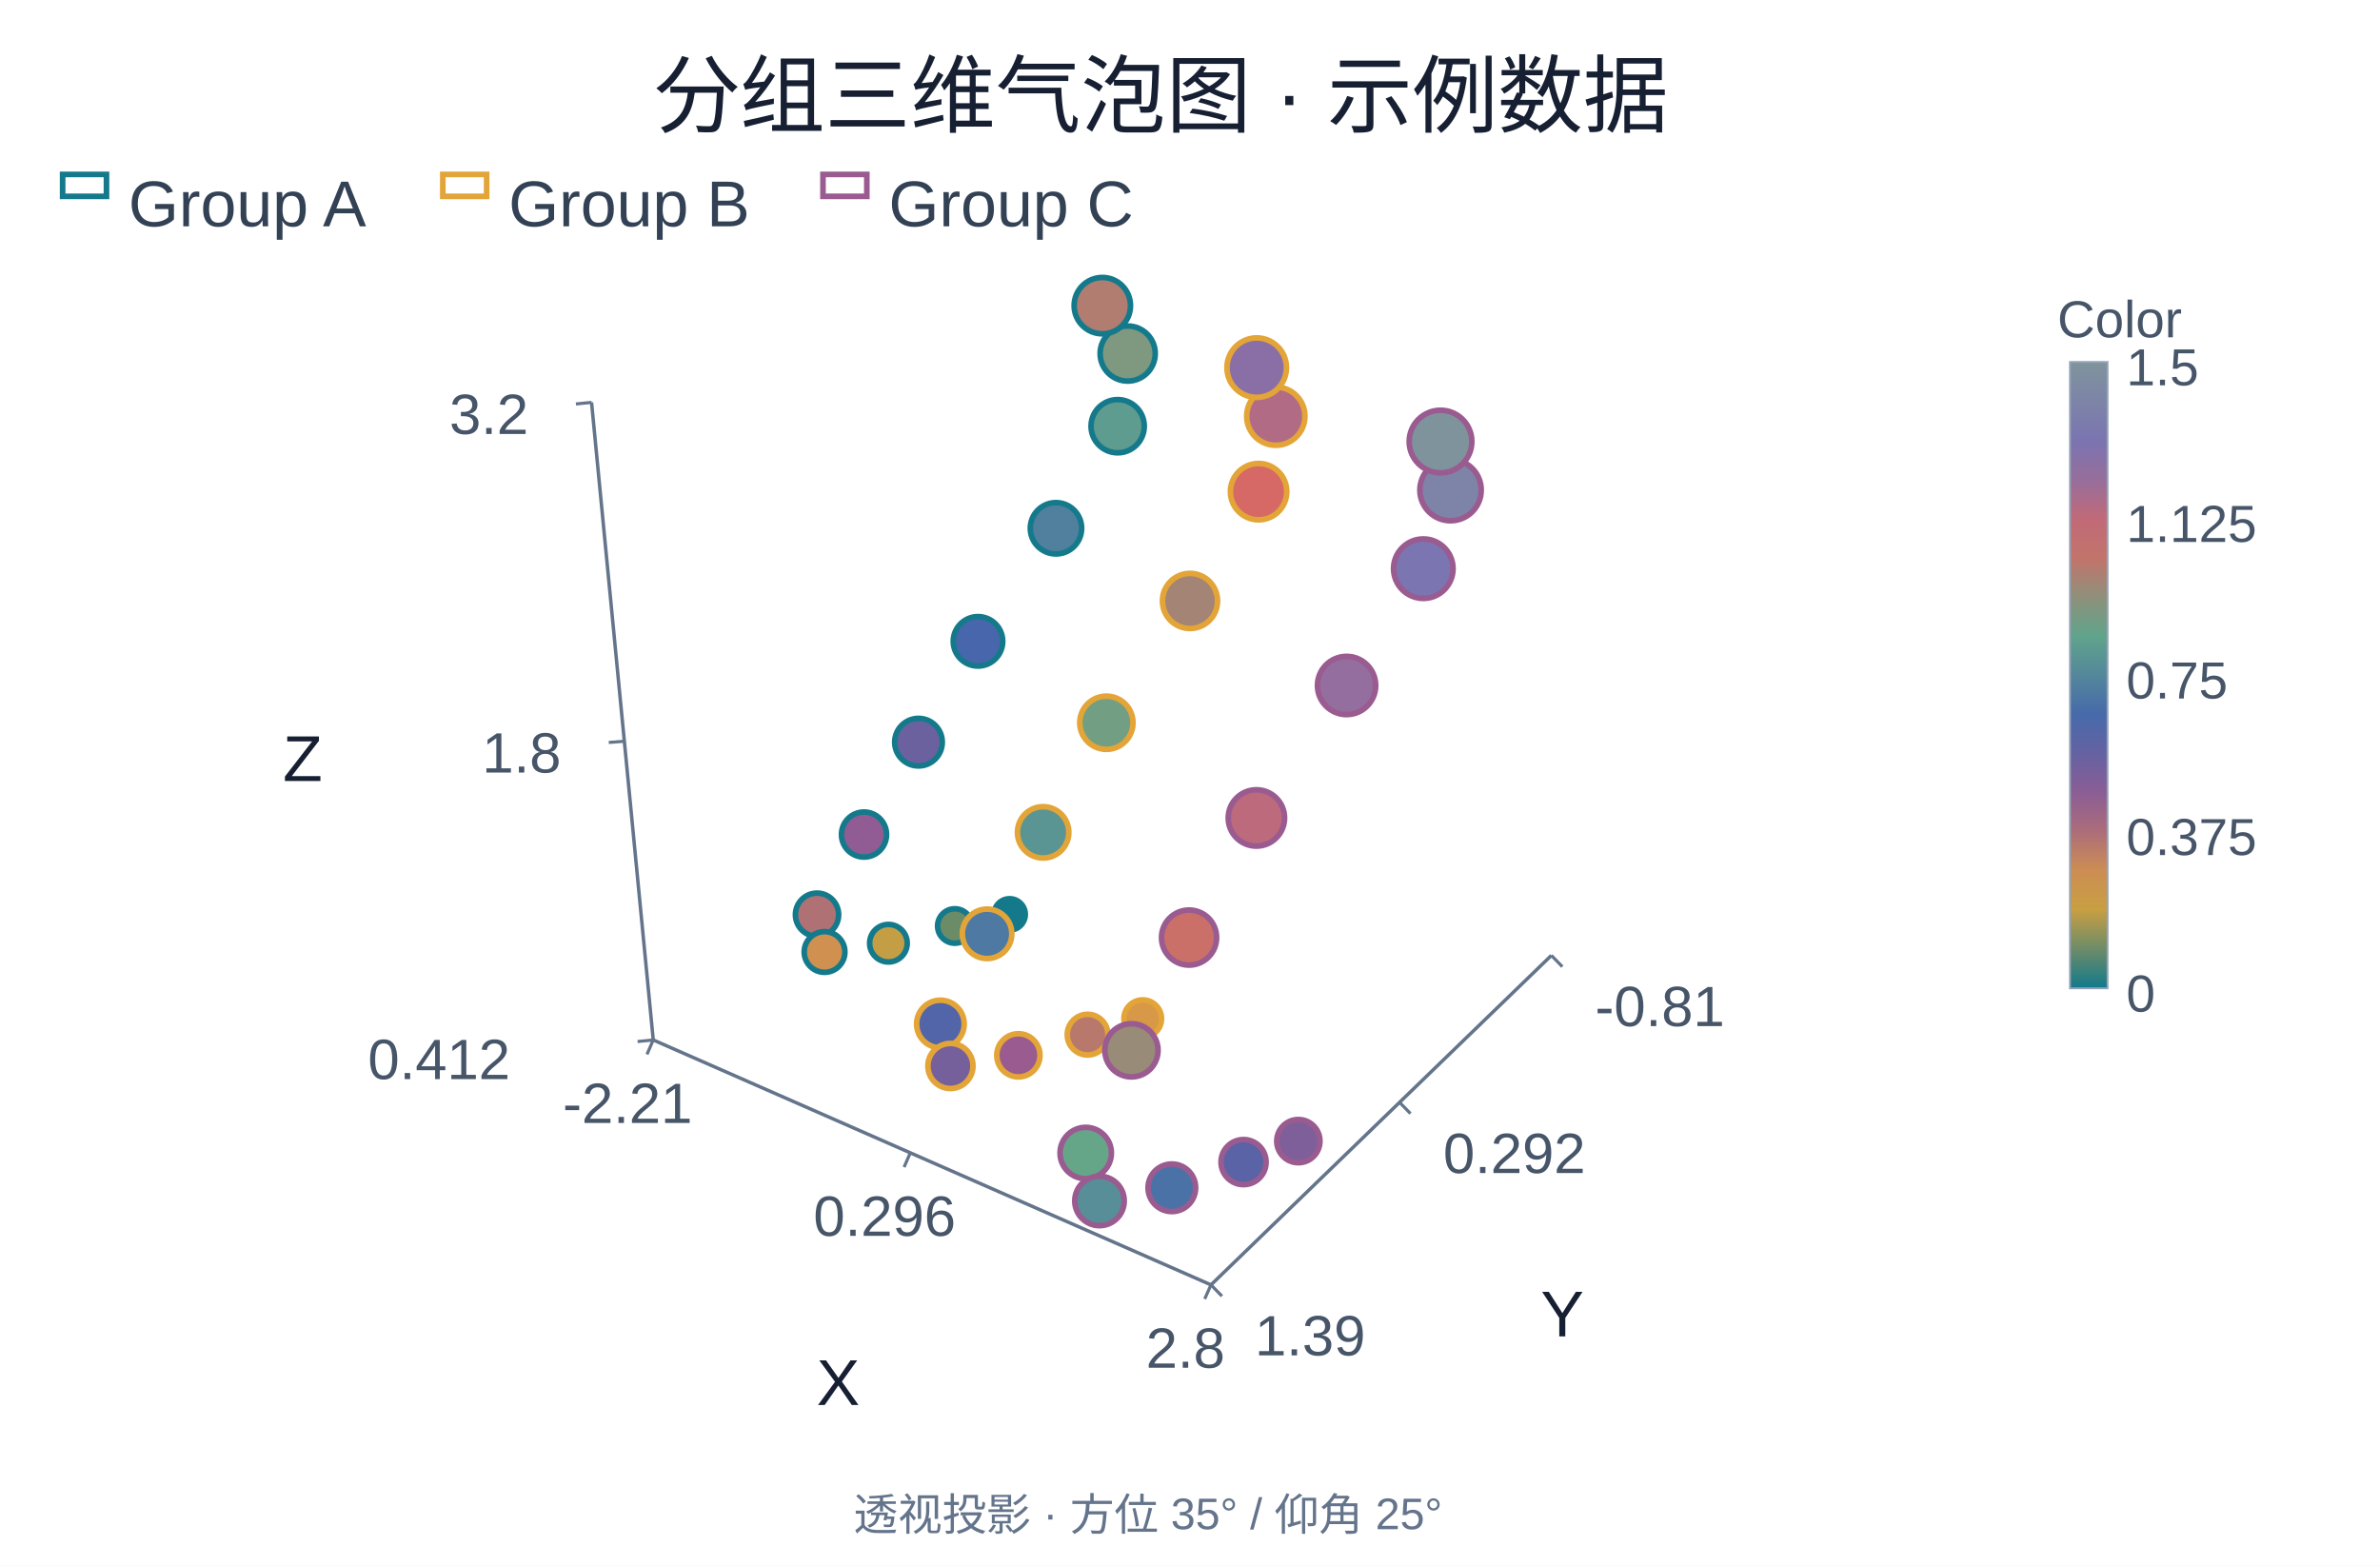
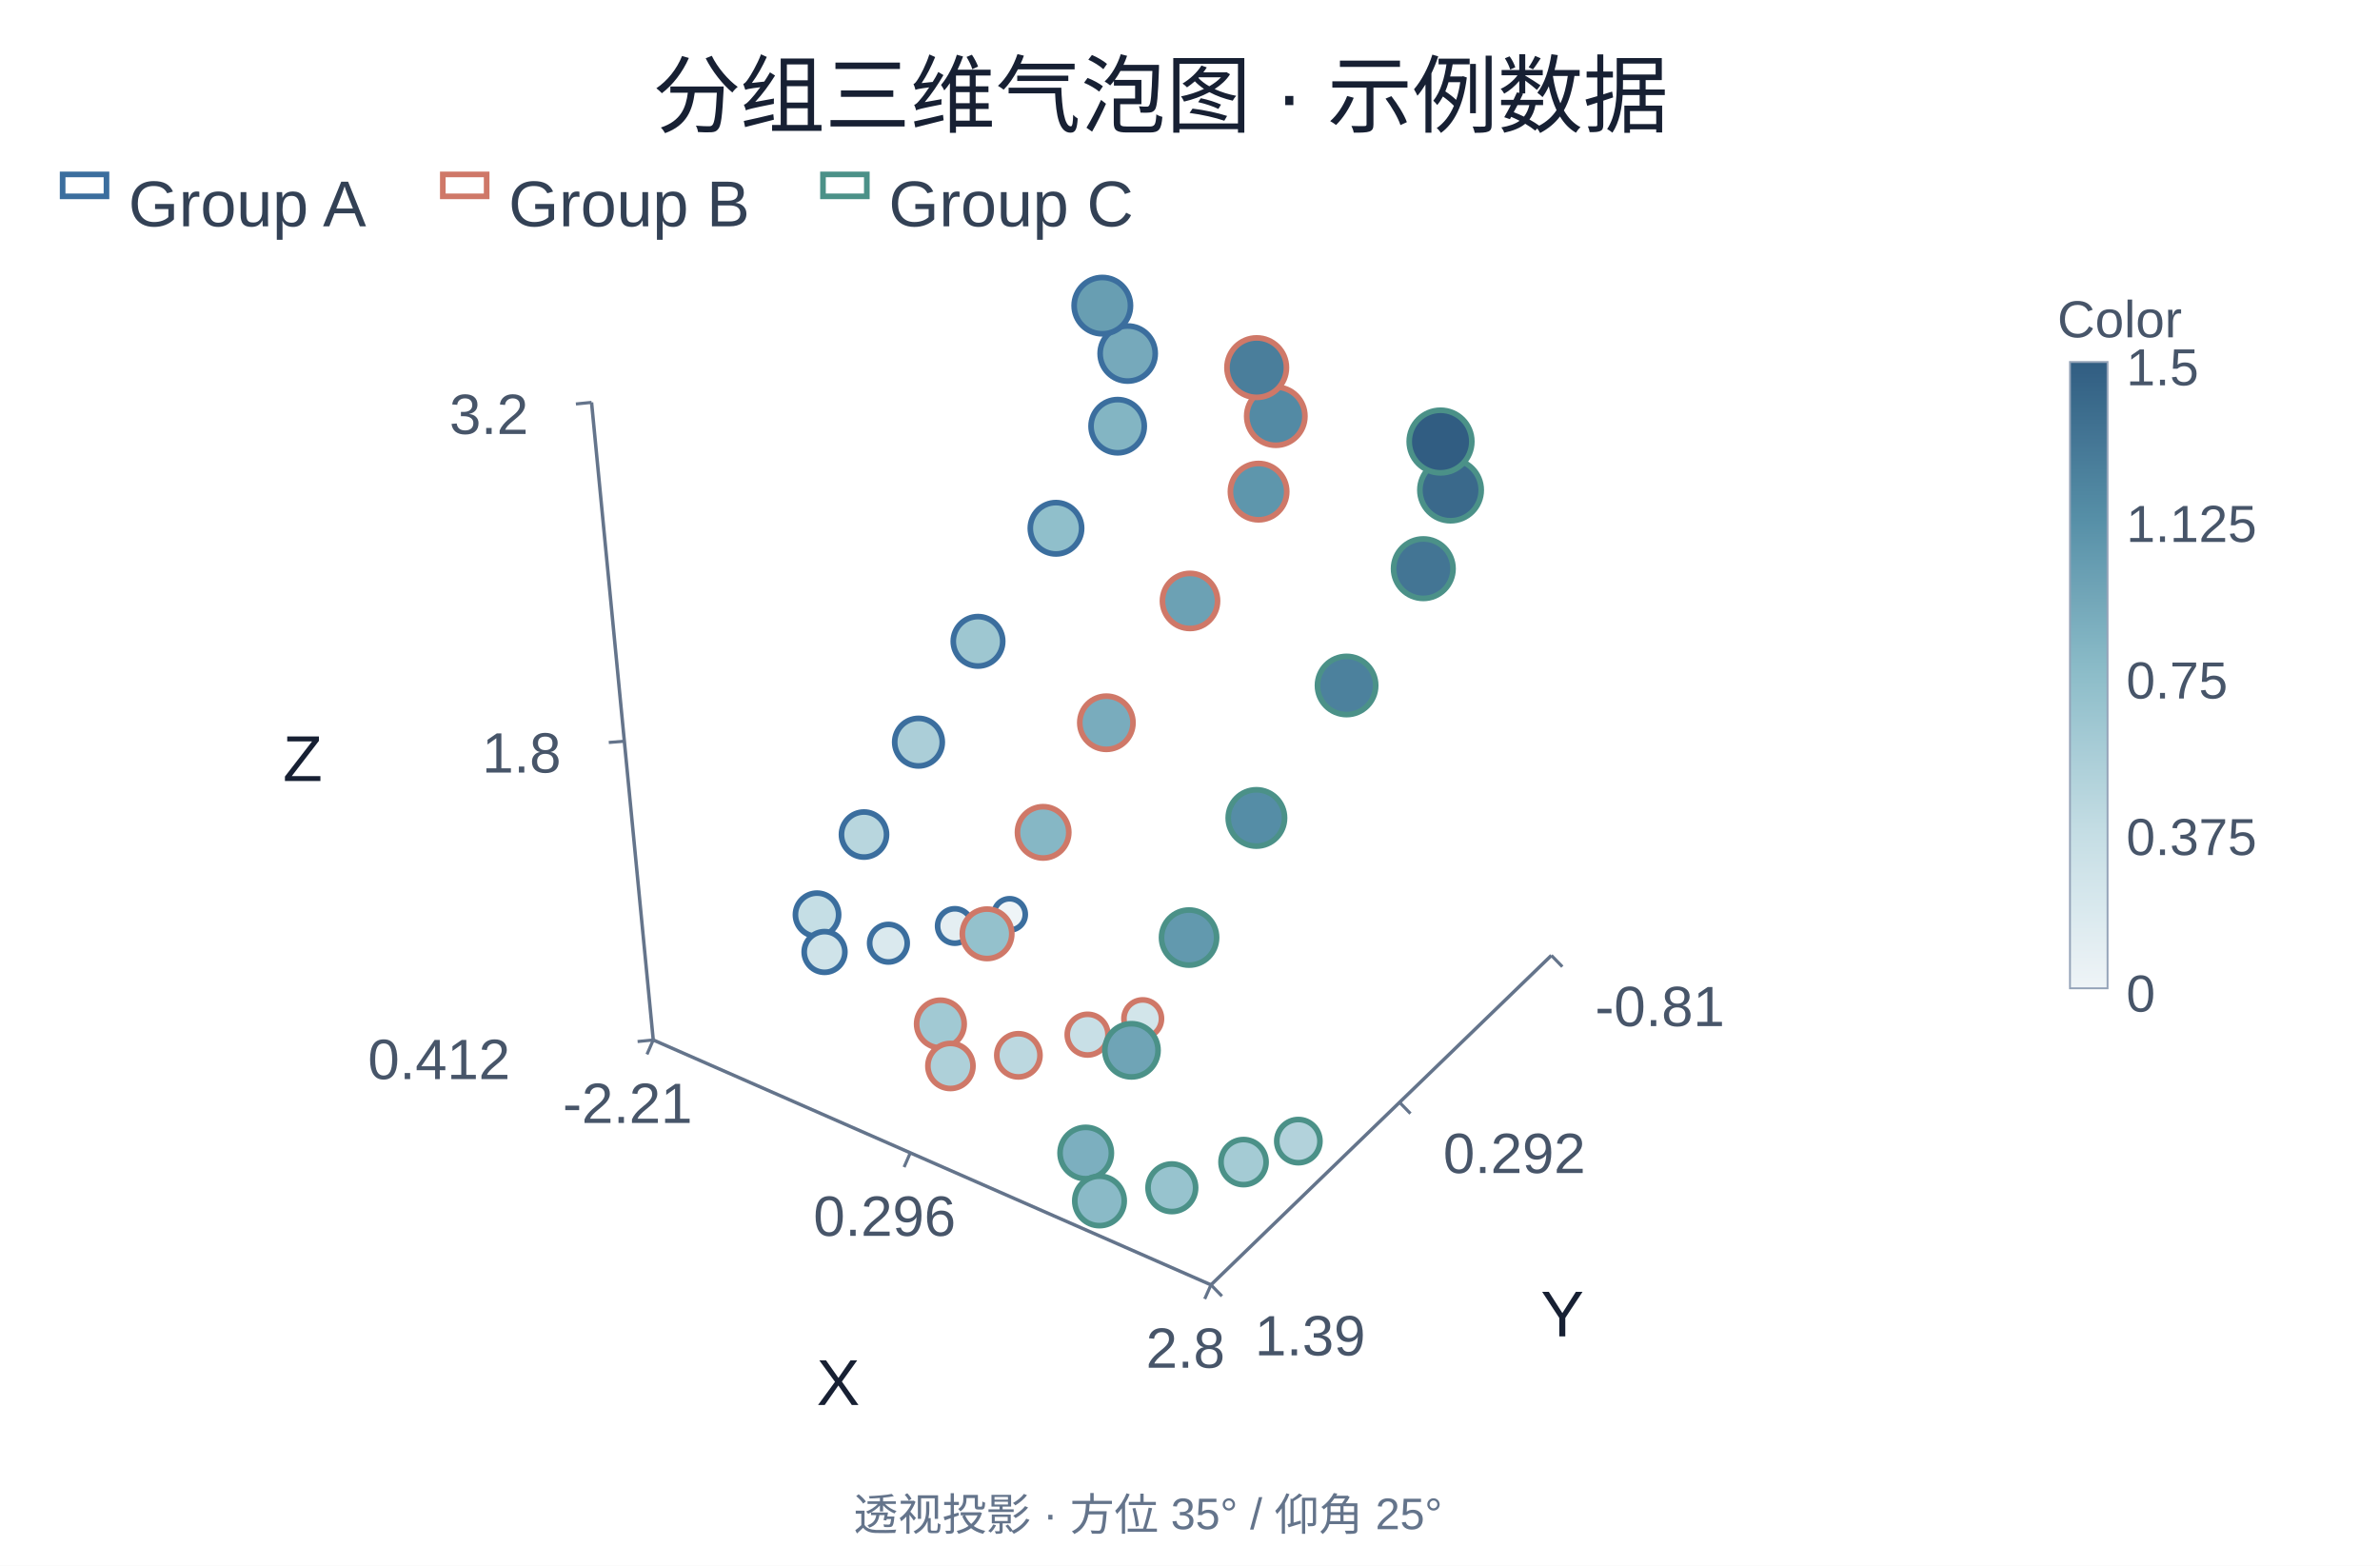
<svg xmlns="http://www.w3.org/2000/svg" width="760" height="500" version="1.1" baseProfile="full" viewBox="0 0 760 500">
  <rect width="760" height="500" x="0" y="0" fill="#ffffff" />
-   <circle cx="337.2" cy="168.7" r="8.2" fill="rgb(80,128,158)" stroke="#147a8b" stroke-width="1.8" class="zr168-cls-2874" />
-   <circle cx="312.3" cy="204.8" r="7.9" fill="rgb(72,102,171)" stroke="#147a8b" stroke-width="1.8" class="zr168-cls-2875" />
-   <circle cx="293.3" cy="237" r="7.6" fill="rgb(108,97,159)" stroke="#147a8b" stroke-width="1.8" class="zr168-cls-2876" />
-   <circle cx="356.9" cy="136.1" r="8.5" fill="rgb(93,156,143)" stroke="#147a8b" stroke-width="1.8" class="zr168-cls-2877" />
-   <circle cx="322.4" cy="292" r="5" fill="rgb(20,122,139)" stroke="#147a8b" stroke-width="1.8" class="zr168-cls-2878" />
-   <circle cx="275.9" cy="266.5" r="7.2" fill="rgb(144,92,147)" stroke="#147a8b" stroke-width="1.8" class="zr168-cls-2879" />
-   <circle cx="304.9" cy="295.7" r="5.5" fill="rgb(108,140,104)" stroke="#147a8b" stroke-width="1.8" class="zr168-cls-2880" />
-   <circle cx="360.1" cy="112.9" r="8.8" fill="rgb(127,152,128)" stroke="#147a8b" stroke-width="1.8" class="zr168-cls-2881" />
-   <circle cx="260.9" cy="292.1" r="6.9" fill="rgb(176,113,117)" stroke="#147a8b" stroke-width="1.8" class="zr168-cls-2882" />
-   <circle cx="283.7" cy="301.2" r="6" fill="rgb(196,158,69)" stroke="#147a8b" stroke-width="1.8" class="zr168-cls-2883" />
-   <circle cx="263.3" cy="304" r="6.5" fill="rgb(207,144,80)" stroke="#147a8b" stroke-width="1.8" class="zr168-cls-2884" />
-   <circle cx="380" cy="191.9" r="8.8" fill="rgb(164,132,116)" stroke="#e3a438" stroke-width="1.8" class="zr168-cls-2885" />
-   <circle cx="353.3" cy="230.8" r="8.5" fill="rgb(114,159,132)" stroke="#e3a438" stroke-width="1.8" class="zr168-cls-2886" />
-   <circle cx="333.1" cy="265.8" r="8.2" fill="rgb(90,149,147)" stroke="#e3a438" stroke-width="1.8" class="zr168-cls-2887" />
-   <circle cx="401.9" cy="157" r="9" fill="rgb(214,105,101)" stroke="#e3a438" stroke-width="1.8" class="zr168-cls-2888" />
-   <circle cx="364.9" cy="325.3" r="6" fill="rgb(215,152,71)" stroke="#e3a438" stroke-width="1.8" class="zr168-cls-2889" />
-   <circle cx="315.2" cy="298.2" r="7.9" fill="rgb(77,121,162)" stroke="#e3a438" stroke-width="1.8" class="zr168-cls-2890" />
-   <circle cx="352" cy="97.6" r="9" fill="rgb(177,125,112)" stroke="#147a8b" stroke-width="1.8" class="zr168-cls-2891" />
-   <circle cx="347.3" cy="330.4" r="6.5" fill="rgb(184,121,108)" stroke="#e3a438" stroke-width="1.8" class="zr168-cls-2892" />
-   <circle cx="407.4" cy="132.9" r="9.3" fill="rgb(178,107,133)" stroke="#e3a438" stroke-width="1.8" class="zr168-cls-2893" />
-   <circle cx="300.3" cy="327" r="7.6" fill="rgb(81,101,168)" stroke="#e3a438" stroke-width="1.8" class="zr168-cls-2894" />
-   <circle cx="325.2" cy="337" r="6.9" fill="rgb(153,91,144)" stroke="#e3a438" stroke-width="1.8" class="zr168-cls-2895" />
-   <circle cx="303.5" cy="340.4" r="7.2" fill="rgb(117,96,156)" stroke="#e3a438" stroke-width="1.8" class="zr168-cls-2896" />
-   <circle cx="430" cy="218.9" r="9.3" fill="rgb(148,110,158)" stroke="#9a5b90" stroke-width="1.8" class="zr168-cls-2897" />
-   <circle cx="401.2" cy="261.2" r="9" fill="rgb(188,106,124)" stroke="#9a5b90" stroke-width="1.8" class="zr168-cls-2898" />
-   <circle cx="379.7" cy="299.4" r="8.8" fill="rgb(202,112,104)" stroke="#9a5b90" stroke-width="1.8" class="zr168-cls-2899" />
-   <circle cx="454.5" cy="181.6" r="9.5" fill="rgb(123,117,177)" stroke="#9a5b90" stroke-width="1.8" class="zr168-cls-2900" />
-   <circle cx="414.6" cy="364.4" r="6.9" fill="rgb(126,95,153)" stroke="#9a5b90" stroke-width="1.8" class="zr168-cls-2901" />
-   <circle cx="361.3" cy="335.4" r="8.5" fill="rgb(152,139,120)" stroke="#9a5b90" stroke-width="1.8" class="zr168-cls-2902" />
-   <circle cx="401.3" cy="117.4" r="9.5" fill="rgb(138,111,167)" stroke="#e3a438" stroke-width="1.8" class="zr168-cls-2903" />
-   <circle cx="397.1" cy="371.1" r="7.2" fill="rgb(90,99,165)" stroke="#9a5b90" stroke-width="1.8" class="zr168-cls-2904" />
-   <circle cx="463.2" cy="156.5" r="9.8" fill="rgb(125,132,167)" stroke="#9a5b90" stroke-width="1.8" class="zr168-cls-2905" />
-   <circle cx="346.7" cy="368.2" r="8.2" fill="rgb(102,166,136)" stroke="#9a5b90" stroke-width="1.8" class="zr168-cls-2906" />
-   <circle cx="374.2" cy="379.3" r="7.6" fill="rgb(74,114,166)" stroke="#9a5b90" stroke-width="1.8" class="zr168-cls-2907" />
-   <circle cx="351.1" cy="383.5" r="7.9" fill="rgb(87,142,151)" stroke="#9a5b90" stroke-width="1.8" class="zr168-cls-2908" />
-   <circle cx="460" cy="141" r="10" fill="rgb(127,147,157)" stroke="#9a5b90" stroke-width="1.8" class="zr168-cls-2909" />
-   <path d="M208.6 332.1L386.7 410.3" fill="none" pointer-events="visible" stroke="#64748b" stroke-width="1.1" class="zr168-cls-2910" />
-   <path d="M208.6 332.1L206.6 336.7" fill="none" pointer-events="visible" stroke="#64748b" class="zr168-cls-2910" />
-   <path d="M290.7 368.1L288.7 372.7" fill="none" pointer-events="visible" stroke="#64748b" class="zr168-cls-2910" />
-   <path d="M386.7 410.3L384.7 414.8" fill="none" pointer-events="visible" stroke="#64748b" class="zr168-cls-2910" />
-   <path d="M495.4 305.1L386.7 410.3" fill="none" pointer-events="visible" stroke="#64748b" stroke-width="1.1" class="zr168-cls-2910" />
-   <path d="M495.4 305.1L498.9 308.7" fill="none" pointer-events="visible" stroke="#64748b" class="zr168-cls-2910" />
-   <path d="M446.9 352L450.4 355.6" fill="none" pointer-events="visible" stroke="#64748b" class="zr168-cls-2910" />
-   <path d="M386.7 410.3L390.2 413.9" fill="none" pointer-events="visible" stroke="#64748b" class="zr168-cls-2910" />
-   <path d="M208.6 332.1L188.9 128.5" fill="none" pointer-events="visible" stroke="#64748b" stroke-width="1.1" class="zr168-cls-2910" />
-   <path d="M208.6 332.1L203.6 332.6" fill="none" pointer-events="visible" stroke="#64748b" class="zr168-cls-2910" />
-   <path d="M199.4 236.7L194.4 237.1" fill="none" pointer-events="visible" stroke="#64748b" class="zr168-cls-2910" />
-   <path d="M188.9 128.5L183.9 129" fill="none" pointer-events="visible" stroke="#64748b" class="zr168-cls-2910" />
-   <path d="M0 0l342.1 0l0 32.7l-342.1 0Z" transform="translate(208.9706 12)" fill="none" pointer-events="visible" class="zr168-cls-2910" />
+   <circle cx="337.2" cy="168.7" r="8.2" fill="rgb(144,191,203)" stroke="#3B6E9E" stroke-width="1.8" class="zr168-cls-2806" />
+   <circle cx="312.3" cy="204.8" r="7.9" fill="rgb(158,199,209)" stroke="#3B6E9E" stroke-width="1.8" class="zr168-cls-2807" />
+   <circle cx="293.3" cy="237" r="7.6" fill="rgb(171,206,216)" stroke="#3B6E9E" stroke-width="1.8" class="zr168-cls-2808" />
+   <circle cx="356.9" cy="136.1" r="8.5" fill="rgb(131,181,195)" stroke="#3B6E9E" stroke-width="1.8" class="zr168-cls-2809" />
+   <circle cx="322.4" cy="292" r="5" fill="rgb(238,244,247)" stroke="#3B6E9E" stroke-width="1.8" class="zr168-cls-2810" />
+   <circle cx="275.9" cy="266.5" r="7.2" fill="rgb(184,214,222)" stroke="#3B6E9E" stroke-width="1.8" class="zr168-cls-2811" />
+   <circle cx="304.9" cy="295.7" r="5.5" fill="rgb(228,238,242)" stroke="#3B6E9E" stroke-width="1.8" class="zr168-cls-2812" />
+   <circle cx="360.1" cy="112.9" r="8.8" fill="rgb(118,169,187)" stroke="#3B6E9E" stroke-width="1.8" class="zr168-cls-2813" />
+   <circle cx="260.9" cy="292.1" r="6.9" fill="rgb(197,222,229)" stroke="#3B6E9E" stroke-width="1.8" class="zr168-cls-2814" />
+   <circle cx="283.7" cy="301.2" r="6" fill="rgb(218,233,238)" stroke="#3B6E9E" stroke-width="1.8" class="zr168-cls-2815" />
+   <circle cx="263.3" cy="304" r="6.5" fill="rgb(207,227,233)" stroke="#3B6E9E" stroke-width="1.8" class="zr168-cls-2816" />
+   <circle cx="380" cy="191.9" r="8.8" fill="rgb(108,161,180)" stroke="#CF7868" stroke-width="1.8" class="zr168-cls-2817" />
+   <circle cx="353.3" cy="230.8" r="8.5" fill="rgb(121,172,189)" stroke="#CF7868" stroke-width="1.8" class="zr168-cls-2818" />
+   <circle cx="333.1" cy="265.8" r="8.2" fill="rgb(134,183,197)" stroke="#CF7868" stroke-width="1.8" class="zr168-cls-2819" />
+   <circle cx="401.9" cy="157" r="9" fill="rgb(94,150,172)" stroke="#CF7868" stroke-width="1.8" class="zr168-cls-2820" />
+   <circle cx="364.9" cy="325.3" r="6" fill="rgb(210,229,234)" stroke="#CF7868" stroke-width="1.8" class="zr168-cls-2821" />
+   <circle cx="315.2" cy="298.2" r="7.9" fill="rgb(148,193,204)" stroke="#CF7868" stroke-width="1.8" class="zr168-cls-2822" />
+   <circle cx="352" cy="97.6" r="9" fill="rgb(104,158,178)" stroke="#3B6E9E" stroke-width="1.8" class="zr168-cls-2823" />
+   <circle cx="347.3" cy="330.4" r="6.5" fill="rgb(200,223,230)" stroke="#CF7868" stroke-width="1.8" class="zr168-cls-2824" />
+   <circle cx="407.4" cy="132.9" r="9.3" fill="rgb(83,138,164)" stroke="#CF7868" stroke-width="1.8" class="zr168-cls-2825" />
+   <circle cx="300.3" cy="327" r="7.6" fill="rgb(161,201,211)" stroke="#CF7868" stroke-width="1.8" class="zr168-cls-2826" />
+   <circle cx="325.2" cy="337" r="6.9" fill="rgb(188,216,224)" stroke="#CF7868" stroke-width="1.8" class="zr168-cls-2827" />
+   <circle cx="303.5" cy="340.4" r="7.2" fill="rgb(174,208,217)" stroke="#CF7868" stroke-width="1.8" class="zr168-cls-2828" />
+   <circle cx="430" cy="218.9" r="9.3" fill="rgb(76,129,157)" stroke="#4B9188" stroke-width="1.8" class="zr168-cls-2829" />
+   <circle cx="401.2" cy="261.2" r="9" fill="rgb(85,141,166)" stroke="#4B9188" stroke-width="1.8" class="zr168-cls-2830" />
+   <circle cx="379.7" cy="299.4" r="8.8" fill="rgb(98,153,174)" stroke="#4B9188" stroke-width="1.8" class="zr168-cls-2831" />
+   <circle cx="454.5" cy="181.6" r="9.5" fill="rgb(67,117,148)" stroke="#4B9188" stroke-width="1.8" class="zr168-cls-2832" />
+   <circle cx="414.6" cy="364.4" r="6.9" fill="rgb(178,210,219)" stroke="#4B9188" stroke-width="1.8" class="zr168-cls-2833" />
+   <circle cx="361.3" cy="335.4" r="8.5" fill="rgb(111,164,182)" stroke="#4B9188" stroke-width="1.8" class="zr168-cls-2834" />
+   <circle cx="401.3" cy="117.4" r="9.5" fill="rgb(74,126,155)" stroke="#CF7868" stroke-width="1.8" class="zr168-cls-2835" />
+   <circle cx="397.1" cy="371.1" r="7.2" fill="rgb(164,203,212)" stroke="#4B9188" stroke-width="1.8" class="zr168-cls-2836" />
+   <circle cx="463.2" cy="156.5" r="9.8" fill="rgb(58,105,139)" stroke="#4B9188" stroke-width="1.8" class="zr168-cls-2837" />
+   <circle cx="346.7" cy="368.2" r="8.2" fill="rgb(124,175,191)" stroke="#4B9188" stroke-width="1.8" class="zr168-cls-2838" />
+   <circle cx="374.2" cy="379.3" r="7.6" fill="rgb(151,195,206)" stroke="#4B9188" stroke-width="1.8" class="zr168-cls-2839" />
+   <circle cx="351.1" cy="383.5" r="7.9" fill="rgb(138,186,199)" stroke="#4B9188" stroke-width="1.8" class="zr168-cls-2840" />
+   <circle cx="460" cy="141" r="10" fill="rgb(49,93,130)" stroke="#4B9188" stroke-width="1.8" class="zr168-cls-2841" />
+   <path d="M208.6 332.1L386.7 410.3" fill="none" pointer-events="visible" stroke="#64748b" stroke-width="1.1" class="zr168-cls-2842" />
+   <path d="M208.6 332.1L206.6 336.7" fill="none" pointer-events="visible" stroke="#64748b" class="zr168-cls-2842" />
+   <path d="M290.7 368.1L288.7 372.7" fill="none" pointer-events="visible" stroke="#64748b" class="zr168-cls-2842" />
+   <path d="M386.7 410.3L384.7 414.8" fill="none" pointer-events="visible" stroke="#64748b" class="zr168-cls-2842" />
+   <path d="M495.4 305.1L386.7 410.3" fill="none" pointer-events="visible" stroke="#64748b" stroke-width="1.1" class="zr168-cls-2842" />
+   <path d="M495.4 305.1L498.9 308.7" fill="none" pointer-events="visible" stroke="#64748b" class="zr168-cls-2842" />
+   <path d="M446.9 352L450.4 355.6" fill="none" pointer-events="visible" stroke="#64748b" class="zr168-cls-2842" />
+   <path d="M386.7 410.3L390.2 413.9" fill="none" pointer-events="visible" stroke="#64748b" class="zr168-cls-2842" />
+   <path d="M208.6 332.1L188.9 128.5" fill="none" pointer-events="visible" stroke="#64748b" stroke-width="1.1" class="zr168-cls-2842" />
+   <path d="M208.6 332.1L203.6 332.6" fill="none" pointer-events="visible" stroke="#64748b" class="zr168-cls-2842" />
+   <path d="M199.4 236.7L194.4 237.1" fill="none" pointer-events="visible" stroke="#64748b" class="zr168-cls-2842" />
+   <path d="M188.9 128.5L183.9 129" fill="none" pointer-events="visible" stroke="#64748b" class="zr168-cls-2842" />
+   <path d="M0 0l342.1 0l0 32.7l-342.1 0Z" transform="translate(208.9706 12)" fill="none" pointer-events="visible" class="zr168-cls-2842" />
  <text dominant-baseline="central" text-anchor="start" style="font: 27.234px Arial" xml:space="preserve" y="16.34" transform="translate(208.9706 12)" fill="#172033">分组三维气泡图 · 示例数据</text>
-   <path d="M20 55.7l14 0l0 7l-14 0Z" fill="none" pointer-events="visible" stroke="#147a8b" stroke-width="1.8" class="zr168-cls-2910" />
-   <path d="M0 0l77.4 0l0 24.8l-77.4 0Z" transform="translate(41 52.6808)" fill="none" pointer-events="visible" class="zr168-cls-2910" />
+   <path d="M20 55.7l14 0l0 7l-14 0Z" fill="none" pointer-events="visible" stroke="#3B6E9E" stroke-width="1.8" class="zr168-cls-2842" />
+   <path d="M0 0l77.4 0l0 24.8l-77.4 0Z" transform="translate(41 52.6808)" fill="none" pointer-events="visible" class="zr168-cls-2842" />
  <text dominant-baseline="central" text-anchor="start" style="font: 20.692px Arial" xml:space="preserve" y="12.415" transform="translate(41 52.6808)" fill="#334155">Group A</text>
-   <path d="M141.4 55.7l14 0l0 7l-14 0Z" fill="none" pointer-events="visible" stroke="#e3a438" stroke-width="1.8" class="zr168-cls-2910" />
-   <path d="M0 0l77.4 0l0 24.8l-77.4 0Z" transform="translate(162.3876 52.6808)" fill="none" pointer-events="visible" class="zr168-cls-2910" />
+   <path d="M141.4 55.7l14 0l0 7l-14 0Z" fill="none" pointer-events="visible" stroke="#CF7868" stroke-width="1.8" class="zr168-cls-2842" />
+   <path d="M0 0l77.4 0l0 24.8l-77.4 0Z" transform="translate(162.3876 52.6808)" fill="none" pointer-events="visible" class="zr168-cls-2842" />
  <text dominant-baseline="central" text-anchor="start" style="font: 20.692px Arial" xml:space="preserve" y="12.415" transform="translate(162.3876 52.6808)" fill="#334155">Group B</text>
-   <path d="M262.8 55.7l14 0l0 7l-14 0Z" fill="none" pointer-events="visible" stroke="#9a5b90" stroke-width="1.8" class="zr168-cls-2910" />
-   <path d="M0 0l78.4 0l0 24.8l-78.4 0Z" transform="translate(283.7752 52.6808)" fill="none" pointer-events="visible" class="zr168-cls-2910" />
+   <path d="M262.8 55.7l14 0l0 7l-14 0Z" fill="none" pointer-events="visible" stroke="#4B9188" stroke-width="1.8" class="zr168-cls-2842" />
+   <path d="M0 0l78.4 0l0 24.8l-78.4 0Z" transform="translate(283.7752 52.6808)" fill="none" pointer-events="visible" class="zr168-cls-2842" />
  <text dominant-baseline="central" text-anchor="start" style="font: 20.692px Arial" xml:space="preserve" y="12.415" transform="translate(283.7752 52.6808)" fill="#334155">Group C</text>
-   <path d="M0 0l214.8 0l0 17l-214.8 0Z" transform="translate(272.6042 474.0428)" fill="none" pointer-events="visible" class="zr168-cls-2910" />
+   <path d="M0 0l214.8 0l0 17l-214.8 0Z" transform="translate(272.6042 474.0428)" fill="none" pointer-events="visible" class="zr168-cls-2842" />
  <text dominant-baseline="central" text-anchor="start" style="font: 14.131px Arial" xml:space="preserve" y="8.479" transform="translate(272.6042 474.0428)" fill="#64748b">透视投影 · 方位 35° / 仰角 25°</text>
-   <path d="M0 0l41.6 0l0 21.8l-41.6 0Z" transform="translate(179.6941 341.4012)" fill="none" pointer-events="visible" class="zr168-cls-2910" />
+   <path d="M0 0l41.6 0l0 21.8l-41.6 0Z" transform="translate(179.6941 341.4012)" fill="none" pointer-events="visible" class="zr168-cls-2842" />
  <text dominant-baseline="central" text-anchor="start" style="font: 18.168px Arial" y="10.901" transform="translate(179.6941 341.4012)" fill="#475569">-2.21</text>
-   <path d="M0 0l45.8 0l0 21.8l-45.8 0Z" transform="translate(259.7454 377.4457)" fill="none" pointer-events="visible" class="zr168-cls-2910" />
+   <path d="M0 0l45.8 0l0 21.8l-45.8 0Z" transform="translate(259.7454 377.4457)" fill="none" pointer-events="visible" class="zr168-cls-2842" />
  <text dominant-baseline="central" text-anchor="start" style="font: 18.168px Arial" y="10.901" transform="translate(259.7454 377.4457)" fill="#475569">0.296</text>
-   <path d="M0 0l25.4 0l0 21.8l-25.4 0Z" transform="translate(365.9233 419.5735)" fill="none" pointer-events="visible" class="zr168-cls-2910" />
+   <path d="M0 0l25.4 0l0 21.8l-25.4 0Z" transform="translate(365.9233 419.5735)" fill="none" pointer-events="visible" class="zr168-cls-2842" />
  <text dominant-baseline="central" text-anchor="start" style="font: 18.168px Arial" y="10.901" transform="translate(365.9233 419.5735)" fill="#475569">2.8</text>
-   <path d="M0 0l13.9 0l0 24.8l-13.9 0Z" transform="translate(260.7649 429.0698)" fill="none" pointer-events="visible" class="zr168-cls-2910" />
+   <path d="M0 0l13.9 0l0 24.8l-13.9 0Z" transform="translate(260.7649 429.0698)" fill="none" pointer-events="visible" class="zr168-cls-2842" />
  <text dominant-baseline="central" text-anchor="start" style="font: 20.692px Arial" y="12.415" transform="translate(260.7649 429.0698)" fill="#172033">X</text>
-   <path d="M0 0l41.6 0l0 21.8l-41.6 0Z" transform="translate(509.3422 310.4744)" fill="none" pointer-events="visible" class="zr168-cls-2910" />
+   <path d="M0 0l41.6 0l0 21.8l-41.6 0Z" transform="translate(509.3422 310.4744)" fill="none" pointer-events="visible" class="zr168-cls-2842" />
  <text dominant-baseline="central" text-anchor="start" style="font: 18.168px Arial" y="10.901" transform="translate(509.3422 310.4744)" fill="#475569">-0.81</text>
-   <path d="M0 0l45.8 0l0 21.8l-45.8 0Z" transform="translate(460.8533 357.3911)" fill="none" pointer-events="visible" class="zr168-cls-2910" />
+   <path d="M0 0l45.8 0l0 21.8l-45.8 0Z" transform="translate(460.8533 357.3911)" fill="none" pointer-events="visible" class="zr168-cls-2842" />
  <text dominant-baseline="central" text-anchor="start" style="font: 18.168px Arial" y="10.901" transform="translate(460.8533 357.3911)" fill="#475569">0.292</text>
-   <path d="M0 0l35.6 0l0 21.8l-35.6 0Z" transform="translate(400.6774 415.6158)" fill="none" pointer-events="visible" class="zr168-cls-2910" />
+   <path d="M0 0l35.6 0l0 21.8l-35.6 0Z" transform="translate(400.6774 415.6158)" fill="none" pointer-events="visible" class="zr168-cls-2842" />
  <text dominant-baseline="central" text-anchor="start" style="font: 18.168px Arial" y="10.901" transform="translate(400.6774 415.6158)" fill="#475569">1.39</text>
-   <path d="M0 0l13.9 0l0 24.8l-13.9 0Z" transform="translate(491.9992 407.1764)" fill="none" pointer-events="visible" class="zr168-cls-2910" />
+   <path d="M0 0l13.9 0l0 24.8l-13.9 0Z" transform="translate(491.9992 407.1764)" fill="none" pointer-events="visible" class="zr168-cls-2842" />
  <text dominant-baseline="central" text-anchor="start" style="font: 20.692px Arial" y="12.415" transform="translate(491.9992 407.1764)" fill="#172033">Y</text>
-   <path d="M0 0l45.8 0l0 21.8l-45.8 0Z" transform="translate(117.4733 327.3827)" fill="none" pointer-events="visible" class="zr168-cls-2910" />
+   <path d="M0 0l45.8 0l0 21.8l-45.8 0Z" transform="translate(117.4733 327.3827)" fill="none" pointer-events="visible" class="zr168-cls-2842" />
  <text dominant-baseline="central" text-anchor="start" style="font: 18.168px Arial" y="10.901" transform="translate(117.4733 327.3827)" fill="#475569">0.412</text>
-   <path d="M0 0l25.4 0l0 21.8l-25.4 0Z" transform="translate(153.9298 229.5079)" fill="none" pointer-events="visible" class="zr168-cls-2910" />
+   <path d="M0 0l25.4 0l0 21.8l-25.4 0Z" transform="translate(153.9298 229.5079)" fill="none" pointer-events="visible" class="zr168-cls-2842" />
  <text dominant-baseline="central" text-anchor="start" style="font: 18.168px Arial" y="10.901" transform="translate(153.9298 229.5079)" fill="#475569">1.8</text>
-   <path d="M0 0l25.4 0l0 21.8l-25.4 0Z" transform="translate(143.4944 121.3836)" fill="none" pointer-events="visible" class="zr168-cls-2910" />
+   <path d="M0 0l25.4 0l0 21.8l-25.4 0Z" transform="translate(143.4944 121.3836)" fill="none" pointer-events="visible" class="zr168-cls-2842" />
  <text dominant-baseline="central" text-anchor="start" style="font: 18.168px Arial" y="10.901" transform="translate(143.4944 121.3836)" fill="#475569">3.2</text>
-   <path d="M0 0l12.6 0l0 24.8l-12.6 0Z" transform="translate(90.3303 229.8245)" fill="none" pointer-events="visible" class="zr168-cls-2910" />
+   <path d="M0 0l12.6 0l0 24.8l-12.6 0Z" transform="translate(90.3303 229.8245)" fill="none" pointer-events="visible" class="zr168-cls-2842" />
  <text dominant-baseline="central" text-anchor="start" style="font: 20.692px Arial" y="12.415" transform="translate(90.3303 229.8245)" fill="#172033">Z</text>
-   <path d="M661 115.6l12 0l0 200l-12 0Z" fill="url(#zr168-g0)" stroke="#94a3b8" stroke-width="0.6" class="zr168-cls-2910" />
-   <path d="M0 0l39.8 0l0 20l-39.8 0Z" transform="translate(656.9705 91.9502)" fill="none" pointer-events="visible" class="zr168-cls-2910" />
+   <path d="M661 115.6l12 0l0 200l-12 0Z" fill="url(#zr168-g0)" stroke="#94a3b8" stroke-width="0.6" class="zr168-cls-2842" />
+   <path d="M0 0l39.8 0l0 20l-39.8 0Z" transform="translate(656.9705 91.9502)" fill="none" pointer-events="visible" class="zr168-cls-2842" />
  <text dominant-baseline="central" text-anchor="start" style="font: 16.654px Arial" y="9.993" transform="translate(656.9705 91.9502)" fill="#475569">Color</text>
-   <path d="M0 0l23.3 0l0 20l-23.3 0Z" transform="translate(678.9705 107.2774)" fill="none" pointer-events="visible" class="zr168-cls-2910" />
+   <path d="M0 0l23.3 0l0 20l-23.3 0Z" transform="translate(678.9705 107.2774)" fill="none" pointer-events="visible" class="zr168-cls-2842" />
  <text dominant-baseline="central" text-anchor="start" style="font: 16.654px Arial" y="9.993" transform="translate(678.9705 107.2774)" fill="#475569">1.5</text>
-   <path d="M0 0l42 0l0 20l-42 0Z" transform="translate(678.9705 157.2774)" fill="none" pointer-events="visible" class="zr168-cls-2910" />
+   <path d="M0 0l42 0l0 20l-42 0Z" transform="translate(678.9705 157.2774)" fill="none" pointer-events="visible" class="zr168-cls-2842" />
  <text dominant-baseline="central" text-anchor="start" style="font: 16.654px Arial" y="9.993" transform="translate(678.9705 157.2774)" fill="#475569">1.125</text>
-   <path d="M0 0l32.6 0l0 20l-32.6 0Z" transform="translate(678.9705 207.2774)" fill="none" pointer-events="visible" class="zr168-cls-2910" />
+   <path d="M0 0l32.6 0l0 20l-32.6 0Z" transform="translate(678.9705 207.2774)" fill="none" pointer-events="visible" class="zr168-cls-2842" />
  <text dominant-baseline="central" text-anchor="start" style="font: 16.654px Arial" y="9.993" transform="translate(678.9705 207.2774)" fill="#475569">0.75</text>
-   <path d="M0 0l42 0l0 20l-42 0Z" transform="translate(678.9705 257.2774)" fill="none" pointer-events="visible" class="zr168-cls-2910" />
+   <path d="M0 0l42 0l0 20l-42 0Z" transform="translate(678.9705 257.2774)" fill="none" pointer-events="visible" class="zr168-cls-2842" />
  <text dominant-baseline="central" text-anchor="start" style="font: 16.654px Arial" y="9.993" transform="translate(678.9705 257.2774)" fill="#475569">0.375</text>
-   <path d="M0 0l9.3 0l0 20l-9.3 0Z" transform="translate(678.9705 307.2774)" fill="none" pointer-events="visible" class="zr168-cls-2910" />
+   <path d="M0 0l9.3 0l0 20l-9.3 0Z" transform="translate(678.9705 307.2774)" fill="none" pointer-events="visible" class="zr168-cls-2842" />
  <text dominant-baseline="central" text-anchor="start" style="font: 16.654px Arial" y="9.993" transform="translate(678.9705 307.2774)" fill="#475569">0</text>
  <defs>
    <linearGradient gradientUnits="objectBoundingBox" x1="0" y1="0" x2="0" y2="1" id="zr168-g0">
-       <stop offset="0%" stop-color="rgb(127,147,157)" />
-       <stop offset="6.25%" stop-color="rgb(125,132,167)" />
-       <stop offset="12.5%" stop-color="rgb(123,116,177)" />
-       <stop offset="18.75%" stop-color="rgb(151,110,155)" />
-       <stop offset="25%" stop-color="rgb(193,106,120)" />
-       <stop offset="31.25%" stop-color="rgb(194,116,107)" />
-       <stop offset="37.5%" stop-color="rgb(142,144,123)" />
-       <stop offset="43.75%" stop-color="rgb(96,164,139)" />
-       <stop offset="50%" stop-color="rgb(84,135,155)" />
-       <stop offset="56.25%" stop-color="rgb(71,106,170)" />
-       <stop offset="62.5%" stop-color="rgb(101,98,162)" />
-       <stop offset="68.75%" stop-color="rgb(138,93,149)" />
-       <stop offset="75%" stop-color="rgb(172,109,122)" />
-       <stop offset="81.25%" stop-color="rgb(204,141,84)" />
-       <stop offset="87.5%" stop-color="rgb(201,159,66)" />
-       <stop offset="93.75%" stop-color="rgb(111,140,103)" />
-       <stop offset="100%" stop-color="rgb(20,122,139)" />
+       <stop offset="0%" stop-color="rgb(49,93,130)" />
+       <stop offset="6.25%" stop-color="rgb(58,106,139)" />
+       <stop offset="12.5%" stop-color="rgb(68,118,149)" />
+       <stop offset="18.75%" stop-color="rgb(77,131,158)" />
+       <stop offset="25%" stop-color="rgb(86,143,167)" />
+       <stop offset="31.25%" stop-color="rgb(100,155,176)" />
+       <stop offset="37.5%" stop-color="rgb(114,166,184)" />
+       <stop offset="43.75%" stop-color="rgb(127,178,193)" />
+       <stop offset="50%" stop-color="rgb(141,189,201)" />
+       <stop offset="56.25%" stop-color="rgb(155,197,208)" />
+       <stop offset="62.5%" stop-color="rgb(169,205,215)" />
+       <stop offset="68.75%" stop-color="rgb(182,213,221)" />
+       <stop offset="75%" stop-color="rgb(196,221,228)" />
+       <stop offset="81.25%" stop-color="rgb(207,227,233)" />
+       <stop offset="87.5%" stop-color="rgb(217,233,238)" />
+       <stop offset="93.75%" stop-color="rgb(228,238,242)" />
+       <stop offset="100%" stop-color="rgb(238,244,247)" />
    </linearGradient>
  </defs>
  <style>
- .zr168-cls-2874:hover {
- cursor:pointer;
- fill:rgba(88,140,173,1);
- }
- .zr168-cls-2875:hover {
- cursor:pointer;
- fill:rgba(79,112,188,1);
- }
- .zr168-cls-2876:hover {
- cursor:pointer;
- fill:rgba(118,106,174,1);
- }
- .zr168-cls-2877:hover {
- cursor:pointer;
- fill:rgba(102,171,157,1);
- }
- .zr168-cls-2878:hover {
- cursor:pointer;
- fill:rgba(22,134,152,1);
- }
- .zr168-cls-2879:hover {
- cursor:pointer;
- fill:rgba(158,101,161,1);
- }
- .zr168-cls-2880:hover {
- cursor:pointer;
- fill:rgba(118,154,114,1);
- }
- .zr168-cls-2881:hover {
- cursor:pointer;
- fill:rgba(139,167,140,1);
- }
- .zr168-cls-2882:hover {
- cursor:pointer;
- fill:rgba(193,124,128,1);
- }
- .zr168-cls-2883:hover {
- cursor:pointer;
- fill:rgba(215,173,75,1);
- }
- .zr168-cls-2884:hover {
- cursor:pointer;
- fill:rgba(227,158,88,1);
- }
- .zr168-cls-2885:hover {
- cursor:pointer;
- fill:rgba(180,145,127,1);
- }
- .zr168-cls-2886:hover {
- cursor:pointer;
- fill:rgba(125,174,145,1);
- }
- .zr168-cls-2887:hover {
- cursor:pointer;
- fill:rgba(99,163,161,1);
- }
- .zr168-cls-2888:hover {
- cursor:pointer;
- fill:rgba(235,115,111,1);
- }
- .zr168-cls-2889:hover {
- cursor:pointer;
- fill:rgba(236,167,78,1);
- }
- .zr168-cls-2890:hover {
- cursor:pointer;
- fill:rgba(84,133,178,1);
- }
- .zr168-cls-2891:hover {
- cursor:pointer;
- fill:rgba(194,137,123,1);
- }
- .zr168-cls-2892:hover {
- cursor:pointer;
- fill:rgba(202,133,118,1);
- }
- .zr168-cls-2893:hover {
- cursor:pointer;
- fill:rgba(195,117,146,1);
- }
- .zr168-cls-2894:hover {
- cursor:pointer;
- fill:rgba(89,111,184,1);
- }
- .zr168-cls-2895:hover {
- cursor:pointer;
- fill:rgba(168,100,158,1);
- }
- .zr168-cls-2896:hover {
- cursor:pointer;
- fill:rgba(128,105,171,1);
- }
- .zr168-cls-2897:hover {
- cursor:pointer;
- fill:rgba(162,121,173,1);
- }
- .zr168-cls-2898:hover {
- cursor:pointer;
- fill:rgba(206,116,136,1);
- }
- .zr168-cls-2899:hover {
- cursor:pointer;
- fill:rgba(222,123,114,1);
- }
- .zr168-cls-2900:hover {
- cursor:pointer;
- fill:rgba(135,128,194,1);
- }
- .zr168-cls-2901:hover {
- cursor:pointer;
- fill:rgba(138,104,168,1);
- }
- .zr168-cls-2902:hover {
- cursor:pointer;
- fill:rgba(167,152,132,1);
- }
- .zr168-cls-2903:hover {
- cursor:pointer;
- fill:rgba(151,122,183,1);
- }
- .zr168-cls-2904:hover {
- cursor:pointer;
- fill:rgba(99,108,181,1);
- }
- .zr168-cls-2905:hover {
- cursor:pointer;
- fill:rgba(137,145,183,1);
- }
- .zr168-cls-2906:hover {
- cursor:pointer;
- fill:rgba(112,182,149,1);
- }
- .zr168-cls-2907:hover {
- cursor:pointer;
- fill:rgba(81,125,182,1);
- }
- .zr168-cls-2908:hover {
- cursor:pointer;
- fill:rgba(95,156,166,1);
- }
- .zr168-cls-2909:hover {
- cursor:pointer;
- fill:rgba(139,161,172,1);
- }
- .zr168-cls-2910:hover {
+ .zr168-cls-2806:hover {
+ cursor:pointer;
+ fill:rgba(158,210,223,1);
+ }
+ .zr168-cls-2807:hover {
+ cursor:pointer;
+ fill:rgba(173,218,229,1);
+ }
+ .zr168-cls-2808:hover {
+ cursor:pointer;
+ fill:rgba(188,226,237,1);
+ }
+ .zr168-cls-2809:hover {
+ cursor:pointer;
+ fill:rgba(144,199,214,1);
+ }
+ .zr168-cls-2810:hover {
+ cursor:pointer;
+ fill:rgba(255,255,255,1);
+ }
+ .zr168-cls-2811:hover {
+ cursor:pointer;
+ fill:rgba(202,235,244,1);
+ }
+ .zr168-cls-2812:hover {
+ cursor:pointer;
+ fill:rgba(250,255,255,1);
+ }
+ .zr168-cls-2813:hover {
+ cursor:pointer;
+ fill:rgba(129,185,205,1);
+ }
+ .zr168-cls-2814:hover {
+ cursor:pointer;
+ fill:rgba(216,244,251,1);
+ }
+ .zr168-cls-2815:hover {
+ cursor:pointer;
+ fill:rgba(239,255,255,1);
+ }
+ .zr168-cls-2816:hover {
+ cursor:pointer;
+ fill:rgba(227,249,255,1);
+ }
+ .zr168-cls-2817:hover {
+ cursor:pointer;
+ fill:rgba(118,177,198,1);
+ }
+ .zr168-cls-2818:hover {
+ cursor:pointer;
+ fill:rgba(133,189,207,1);
+ }
+ .zr168-cls-2819:hover {
+ cursor:pointer;
+ fill:rgba(147,201,216,1);
+ }
+ .zr168-cls-2820:hover {
+ cursor:pointer;
+ fill:rgba(103,165,189,1);
+ }
+ .zr168-cls-2821:hover {
+ cursor:pointer;
+ fill:rgba(231,251,255,1);
+ }
+ .zr168-cls-2822:hover {
+ cursor:pointer;
+ fill:rgba(162,212,224,1);
+ }
+ .zr168-cls-2823:hover {
+ cursor:pointer;
+ fill:rgba(114,173,195,1);
+ }
+ .zr168-cls-2824:hover {
+ cursor:pointer;
+ fill:rgba(220,245,253,1);
+ }
+ .zr168-cls-2825:hover {
+ cursor:pointer;
+ fill:rgba(91,151,180,1);
+ }
+ .zr168-cls-2826:hover {
+ cursor:pointer;
+ fill:rgba(177,221,232,1);
+ }
+ .zr168-cls-2827:hover {
+ cursor:pointer;
+ fill:rgba(206,237,246,1);
+ }
+ .zr168-cls-2828:hover {
+ cursor:pointer;
+ fill:rgba(191,228,238,1);
+ }
+ .zr168-cls-2829:hover {
+ cursor:pointer;
+ fill:rgba(83,141,172,1);
+ }
+ .zr168-cls-2830:hover {
+ cursor:pointer;
+ fill:rgba(93,155,182,1);
+ }
+ .zr168-cls-2831:hover {
+ cursor:pointer;
+ fill:rgba(107,168,191,1);
+ }
+ .zr168-cls-2832:hover {
+ cursor:pointer;
+ fill:rgba(73,128,162,1);
+ }
+ .zr168-cls-2833:hover {
+ cursor:pointer;
+ fill:rgba(195,231,240,1);
+ }
+ .zr168-cls-2834:hover {
+ cursor:pointer;
+ fill:rgba(122,180,200,1);
+ }
+ .zr168-cls-2835:hover {
+ cursor:pointer;
+ fill:rgba(81,138,170,1);
+ }
+ .zr168-cls-2836:hover {
+ cursor:pointer;
+ fill:rgba(180,223,233,1);
+ }
+ .zr168-cls-2837:hover {
+ cursor:pointer;
+ fill:rgba(63,115,152,1);
+ }
+ .zr168-cls-2838:hover {
+ cursor:pointer;
+ fill:rgba(136,192,210,1);
+ }
+ .zr168-cls-2839:hover {
+ cursor:pointer;
+ fill:rgba(166,214,226,1);
+ }
+ .zr168-cls-2840:hover {
+ cursor:pointer;
+ fill:rgba(151,204,218,1);
+ }
+ .zr168-cls-2841:hover {
+ cursor:pointer;
+ fill:rgba(53,102,143,1);
+ }
+ .zr168-cls-2842:hover {
pointer-events:none;
}



</style>
</svg>
